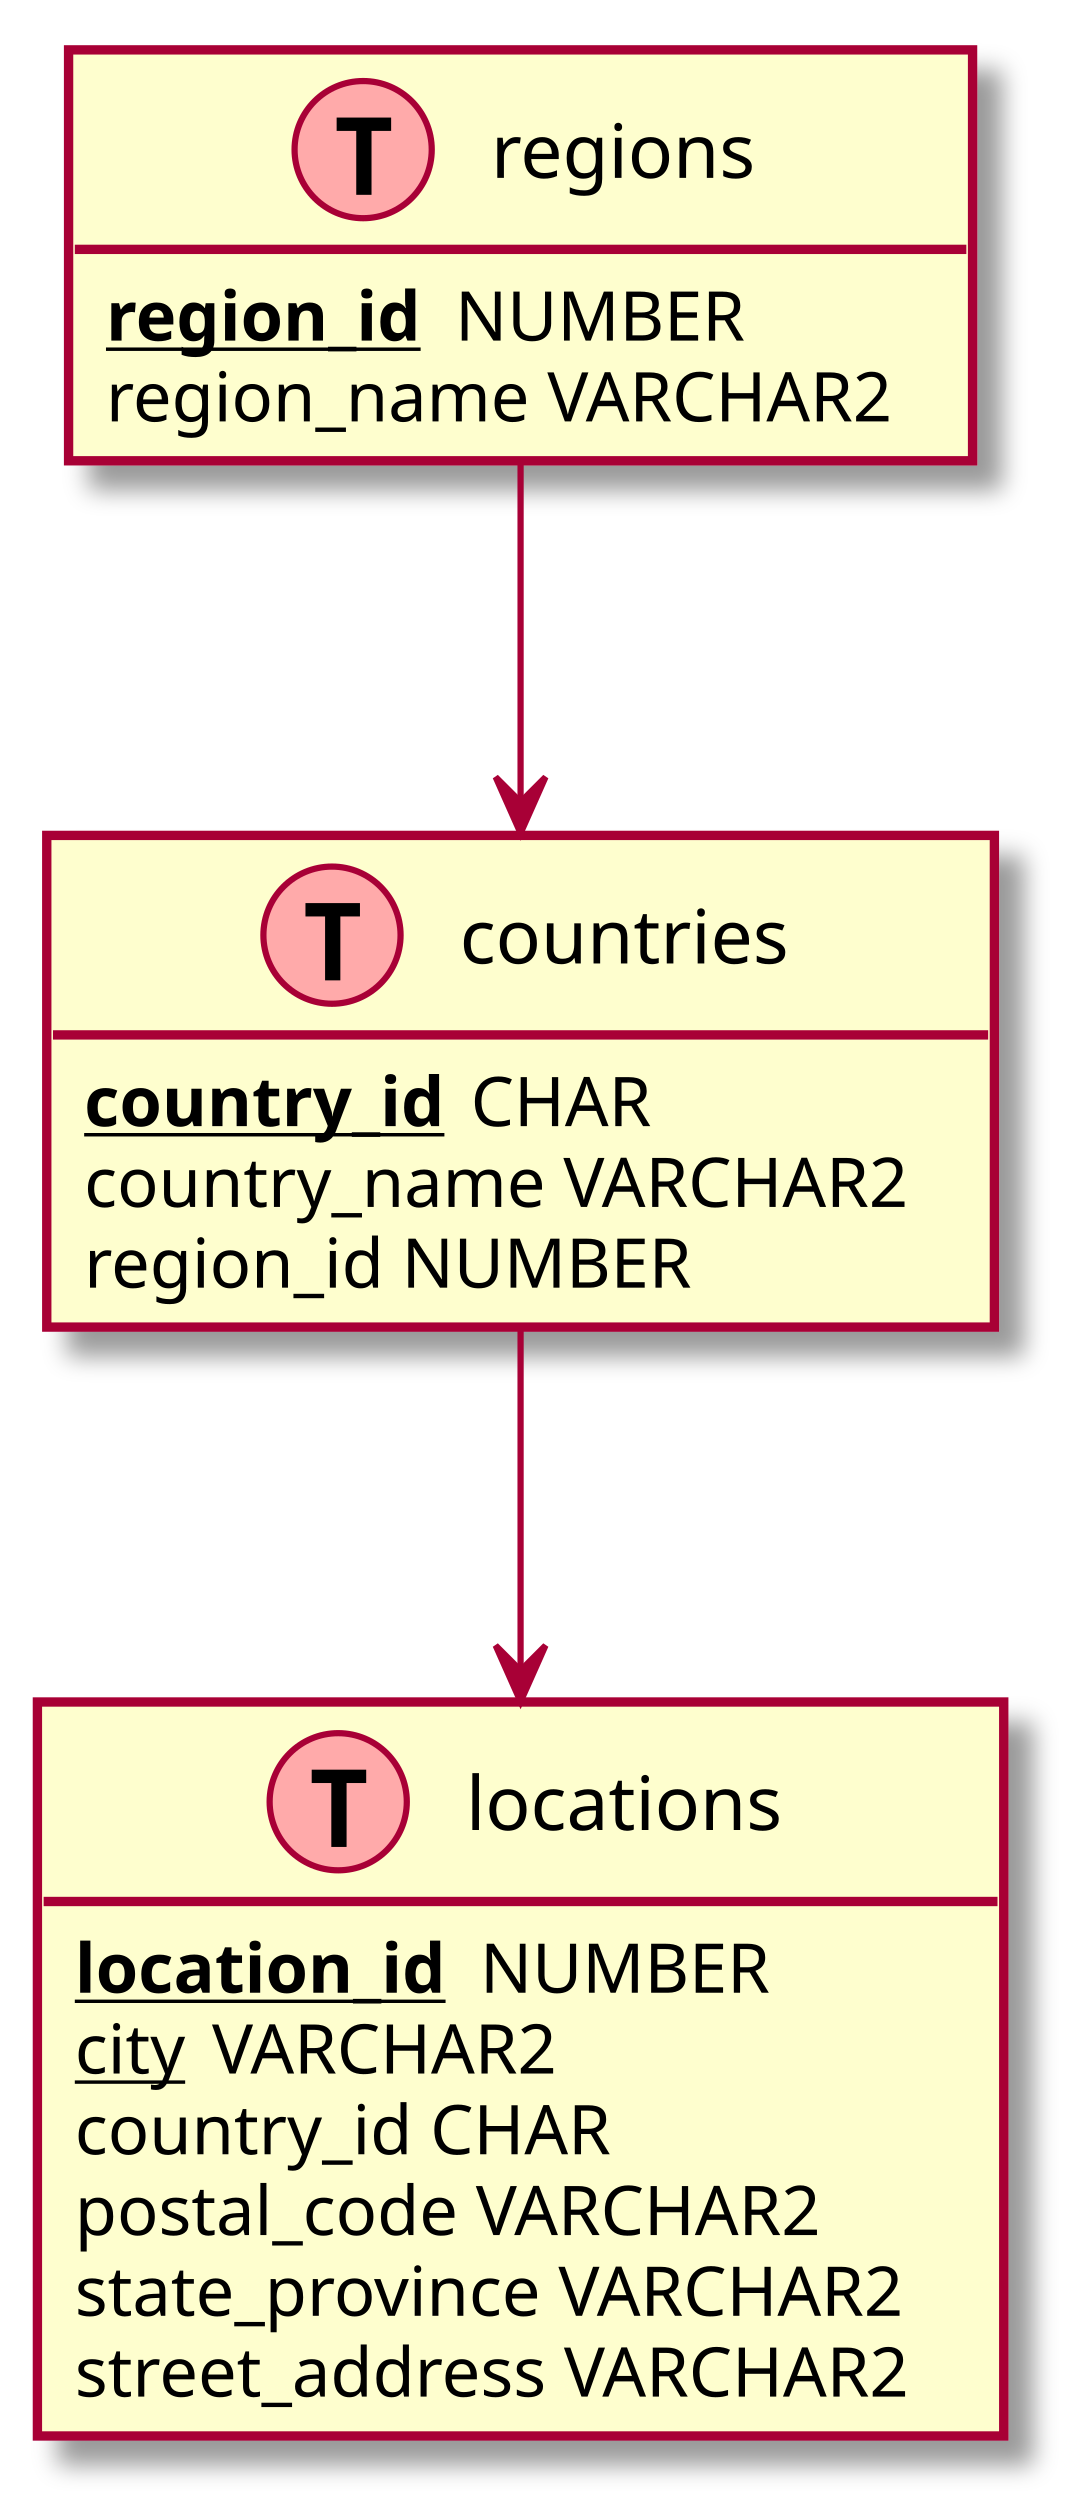
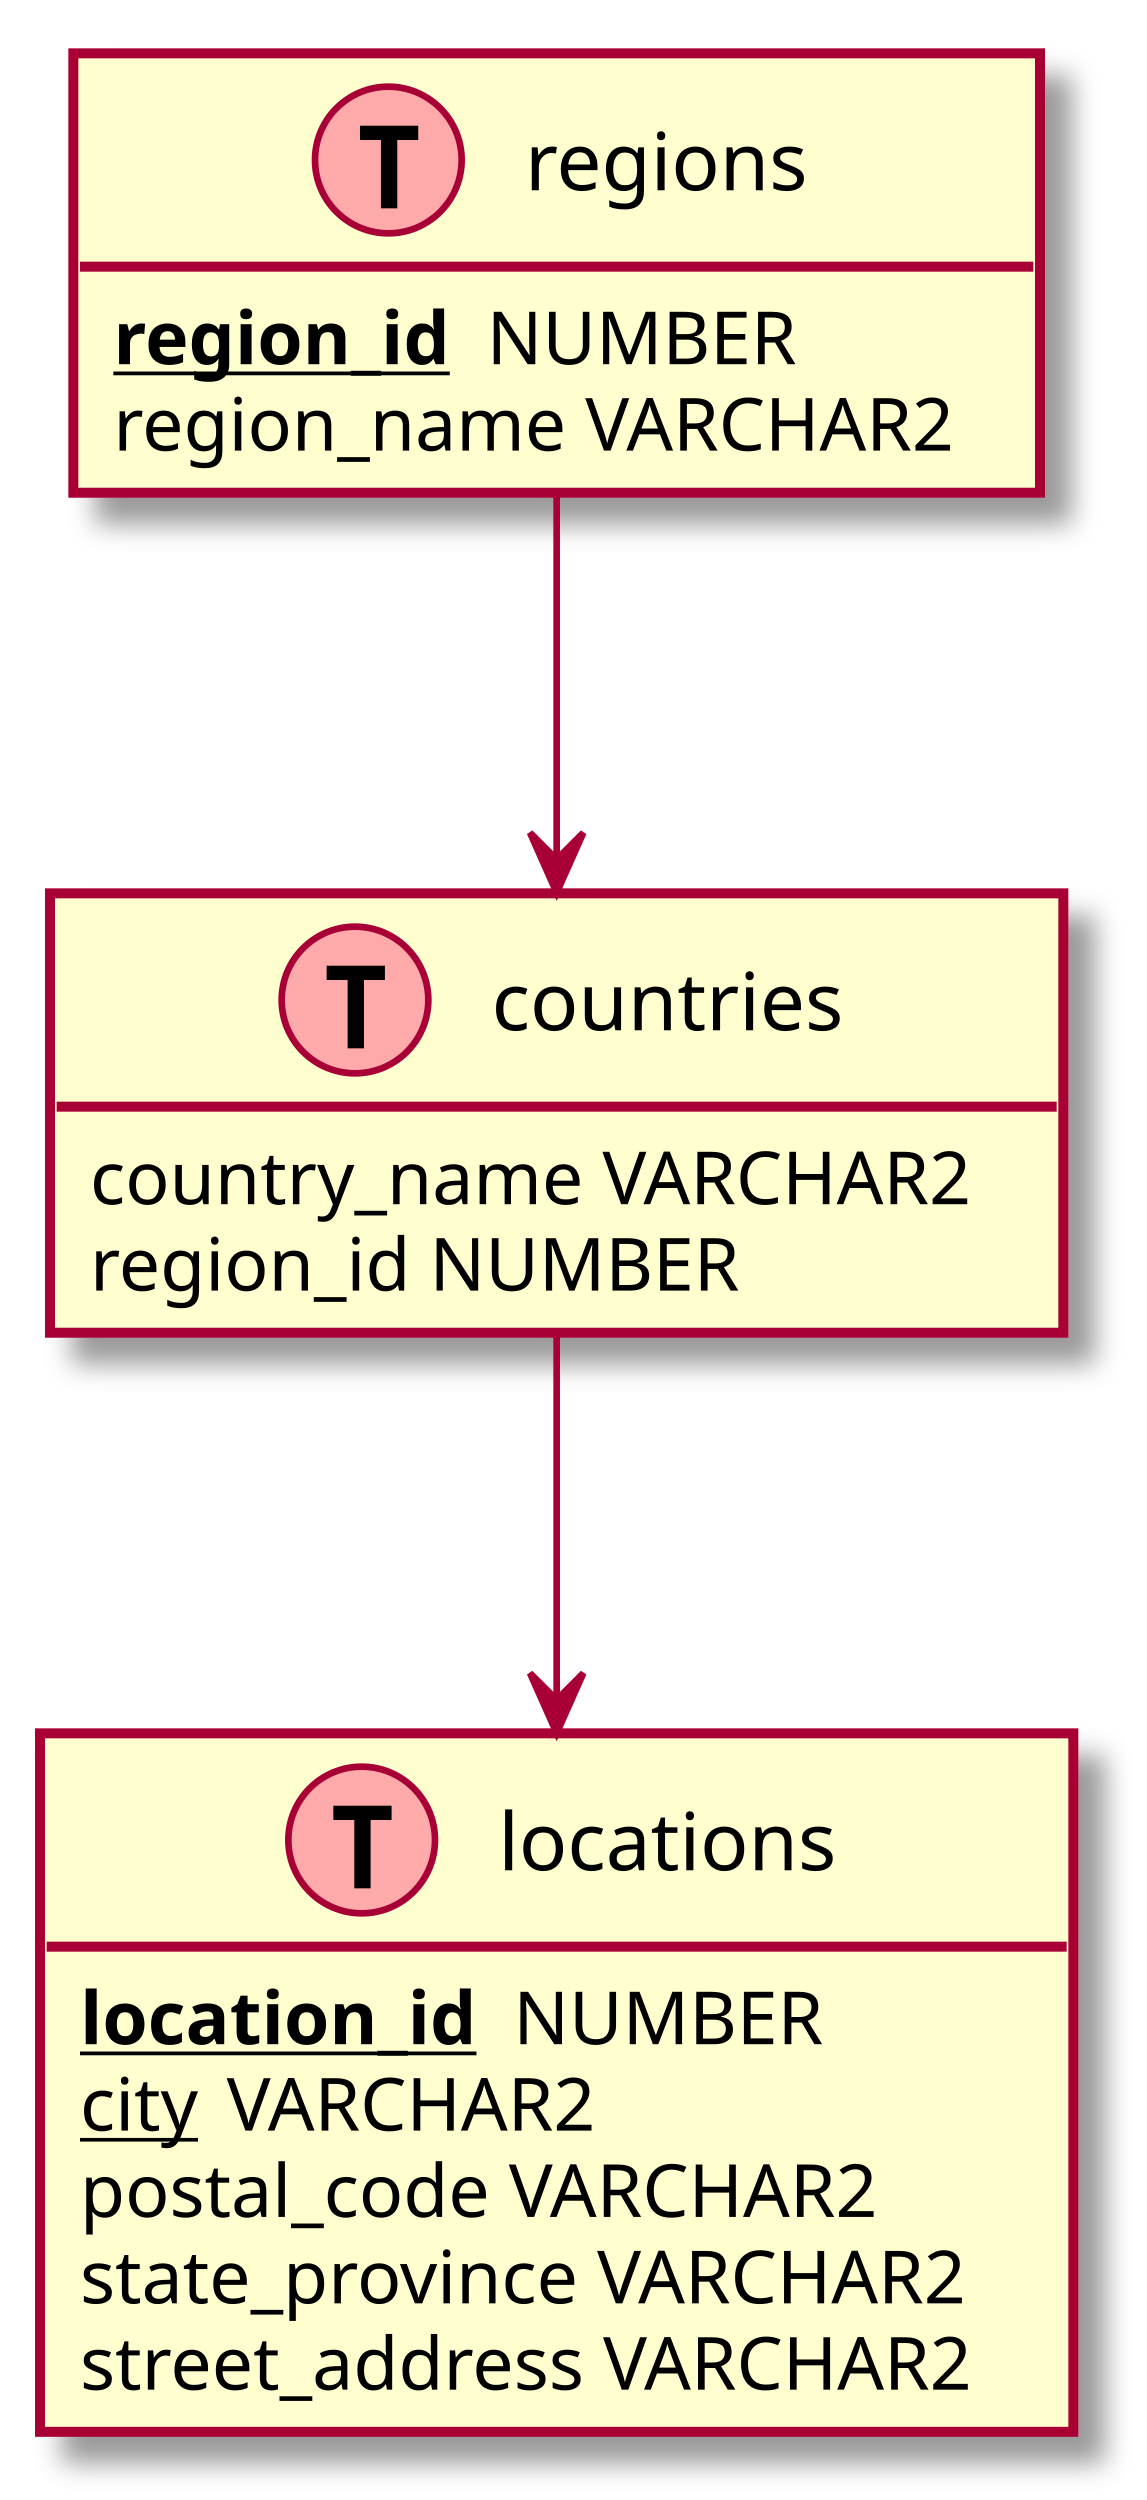
- <svg xmlns="http://www.w3.org/2000/svg" contentScriptType="application/ecmascript" contentStyleType="text/css" height="401px" preserveAspectRatio="none" style="width:172px;height:401px;" version="1.1" viewBox="0 0 172 401" width="172px" zoomAndPan="magnify">
+ <svg xmlns="http://www.w3.org/2000/svg" contentScriptType="application/ecmascript" contentStyleType="text/css" height="375px" preserveAspectRatio="none" style="width:172px;height:375px;" version="1.1" viewBox="0 0 172 375" width="172px" zoomAndPan="magnify">
  <defs>
-     <filter height="300%" id="f12n52tb2i2291" width="300%" x="-1" y="-1">
+     <filter height="300%" id="f1g6aqcurkp0fv" width="300%" x="-1" y="-1">
      <feGaussianBlur result="blurOut" stdDeviation="2.0" />
      <feColorMatrix in="blurOut" result="blurOut2" type="matrix" values="0 0 0 0 0 0 0 0 0 0 0 0 0 0 0 0 0 0 .4 0" />
      <feOffset dx="4.0" dy="4.0" in="blurOut2" result="blurOut3" />
      <feBlend in="SourceGraphic" in2="blurOut3" mode="normal" />
    </filter>
  </defs>
  <g>
-     <rect fill="#FEFECE" filter="url(#f12n52tb2i2291)" height="117.731" id="locations" style="stroke: #A80036; stroke-width: 1.5;" width="155" x="6" y="273" />
-     <ellipse cx="54.25" cy="289" fill="#FFAAAA" rx="11" ry="11" style="stroke: #A80036; stroke-width: 1.0;" />
-     <path d="M55.592,296.25 L53.143,296.25 L53.143,285.998 L49.997,285.998 L49.997,283.857 L58.738,283.857 L58.738,285.998 L55.592,285.998 Z " />
-     <text fill="#000000" font-family="sans-serif" font-size="12" lengthAdjust="spacingAndGlyphs" textLength="50" x="74.75" y="293.535">locations</text>
-     <line style="stroke: #A80036; stroke-width: 1.5;" x1="7" x2="160" y1="305" y2="305" />
-     <text fill="#000000" font-family="sans-serif" font-size="11" font-weight="bold" lengthAdjust="spacingAndGlyphs" text-decoration="underline" textLength="62" x="12" y="319.635">location_id</text>
-     <text fill="#000000" font-family="sans-serif" font-size="11" lengthAdjust="spacingAndGlyphs" textLength="44" x="77" y="319.635">NUMBER</text>
-     <text fill="#000000" font-family="sans-serif" font-size="11" lengthAdjust="spacingAndGlyphs" text-decoration="underline" textLength="19" x="12" y="332.59">city</text>
-     <text fill="#000000" font-family="sans-serif" font-size="11" lengthAdjust="spacingAndGlyphs" textLength="60" x="34" y="332.59">VARCHAR2</text>
-     <text fill="#000000" font-family="sans-serif" font-size="11" lengthAdjust="spacingAndGlyphs" textLength="92" x="12" y="345.545">country_id CHAR</text>
-     <text fill="#000000" font-family="sans-serif" font-size="11" lengthAdjust="spacingAndGlyphs" textLength="128" x="12" y="358.5">postal_code VARCHAR2</text>
-     <text fill="#000000" font-family="sans-serif" font-size="11" lengthAdjust="spacingAndGlyphs" textLength="142" x="12" y="371.455">state_province VARCHAR2</text>
-     <text fill="#000000" font-family="sans-serif" font-size="11" lengthAdjust="spacingAndGlyphs" textLength="143" x="12" y="384.41">street_address VARCHAR2</text>
-     <rect fill="#FEFECE" filter="url(#f12n52tb2i2291)" height="65.91" id="regions" style="stroke: #A80036; stroke-width: 1.5;" width="145" x="11" y="8" />
+     <rect fill="#FEFECE" filter="url(#f1g6aqcurkp0fv)" height="104.775" id="locations" style="stroke: #A80036; stroke-width: 1.5;" width="155" x="6" y="260" />
+     <ellipse cx="54.25" cy="276" fill="#FFAAAA" rx="11" ry="11" style="stroke: #A80036; stroke-width: 1.0;" />
+     <path d="M55.592,283.25 L53.143,283.25 L53.143,272.998 L49.997,272.998 L49.997,270.857 L58.738,270.857 L58.738,272.998 L55.592,272.998 Z " />
+     <text fill="#000000" font-family="sans-serif" font-size="12" lengthAdjust="spacingAndGlyphs" textLength="50" x="74.75" y="280.535">locations</text>
+     <line style="stroke: #A80036; stroke-width: 1.5;" x1="7" x2="160" y1="292" y2="292" />
+     <text fill="#000000" font-family="sans-serif" font-size="11" font-weight="bold" lengthAdjust="spacingAndGlyphs" text-decoration="underline" textLength="62" x="12" y="306.635">location_id</text>
+     <text fill="#000000" font-family="sans-serif" font-size="11" lengthAdjust="spacingAndGlyphs" textLength="44" x="77" y="306.635">NUMBER</text>
+     <text fill="#000000" font-family="sans-serif" font-size="11" lengthAdjust="spacingAndGlyphs" text-decoration="underline" textLength="19" x="12" y="319.59">city</text>
+     <text fill="#000000" font-family="sans-serif" font-size="11" lengthAdjust="spacingAndGlyphs" textLength="60" x="34" y="319.59">VARCHAR2</text>
+     <text fill="#000000" font-family="sans-serif" font-size="11" lengthAdjust="spacingAndGlyphs" textLength="128" x="12" y="332.545">postal_code VARCHAR2</text>
+     <text fill="#000000" font-family="sans-serif" font-size="11" lengthAdjust="spacingAndGlyphs" textLength="142" x="12" y="345.5">state_province VARCHAR2</text>
+     <text fill="#000000" font-family="sans-serif" font-size="11" lengthAdjust="spacingAndGlyphs" textLength="143" x="12" y="358.455">street_address VARCHAR2</text>
+     <rect fill="#FEFECE" filter="url(#f1g6aqcurkp0fv)" height="65.91" id="regions" style="stroke: #A80036; stroke-width: 1.5;" width="145" x="11" y="8" />
    <ellipse cx="58.25" cy="24" fill="#FFAAAA" rx="11" ry="11" style="stroke: #A80036; stroke-width: 1.0;" />
    <path d="M59.592,31.25 L57.143,31.25 L57.143,20.998 L53.997,20.998 L53.997,18.857 L62.738,18.857 L62.738,20.998 L59.592,20.998 Z " />
    <text fill="#000000" font-family="sans-serif" font-size="12" lengthAdjust="spacingAndGlyphs" textLength="42" x="78.75" y="28.535">regions</text>
    <line style="stroke: #A80036; stroke-width: 1.5;" x1="12" x2="155" y1="40" y2="40" />
    <text fill="#000000" font-family="sans-serif" font-size="11" font-weight="bold" lengthAdjust="spacingAndGlyphs" text-decoration="underline" textLength="53" x="17" y="54.635">region_id</text>
    <text fill="#000000" font-family="sans-serif" font-size="11" lengthAdjust="spacingAndGlyphs" textLength="44" x="73" y="54.635">NUMBER</text>
    <text fill="#000000" font-family="sans-serif" font-size="11" lengthAdjust="spacingAndGlyphs" textLength="133" x="17" y="67.59">region_name VARCHAR2</text>
-     <rect fill="#FEFECE" filter="url(#f12n52tb2i2291)" height="78.865" id="countries" style="stroke: #A80036; stroke-width: 1.5;" width="152" x="7.5" y="134" />
+     <rect fill="#FEFECE" filter="url(#f1g6aqcurkp0fv)" height="65.91" id="countries" style="stroke: #A80036; stroke-width: 1.5;" width="152" x="7.5" y="134" />
    <ellipse cx="53.25" cy="150" fill="#FFAAAA" rx="11" ry="11" style="stroke: #A80036; stroke-width: 1.0;" />
    <path d="M54.592,157.25 L52.143,157.25 L52.143,146.999 L48.997,146.999 L48.997,144.857 L57.738,144.857 L57.738,146.999 L54.592,146.999 Z " />
    <text fill="#000000" font-family="sans-serif" font-size="12" lengthAdjust="spacingAndGlyphs" textLength="52" x="73.75" y="154.535">countries</text>
    <line style="stroke: #A80036; stroke-width: 1.5;" x1="8.5" x2="158.5" y1="166" y2="166" />
-     <text fill="#000000" font-family="sans-serif" font-size="11" font-weight="bold" lengthAdjust="spacingAndGlyphs" text-decoration="underline" textLength="59" x="13.5" y="180.635">country_id</text>
-     <text fill="#000000" font-family="sans-serif" font-size="11" lengthAdjust="spacingAndGlyphs" textLength="31" x="75.5" y="180.635">CHAR</text>
-     <text fill="#000000" font-family="sans-serif" font-size="11" lengthAdjust="spacingAndGlyphs" textLength="140" x="13.5" y="193.59">country_name VARCHAR2</text>
-     <text fill="#000000" font-family="sans-serif" font-size="11" lengthAdjust="spacingAndGlyphs" textLength="98" x="13.5" y="206.545">region_id NUMBER</text>
-     <path d="M83.5,74.26 C83.5,90.54 83.5,110.54 83.5,128.23 " fill="none" id="regions-&gt;countries" style="stroke: #A80036; stroke-width: 1.0;" />
-     <polygon fill="#A80036" points="83.5,133.64,87.5,124.64,83.5,128.64,79.5,124.64,83.5,133.64" style="stroke: #A80036; stroke-width: 1.0;" />
-     <path d="M83.5,213.19 C83.5,229.65 83.5,249.29 83.5,267.76 " fill="none" id="countries-&gt;locations" style="stroke: #A80036; stroke-width: 1.0;" />
-     <polygon fill="#A80036" points="83.5,272.94,87.5,263.94,83.5,267.94,79.5,263.94,83.5,272.94" style="stroke: #A80036; stroke-width: 1.0;" />
+     <text fill="#000000" font-family="sans-serif" font-size="11" lengthAdjust="spacingAndGlyphs" textLength="140" x="13.5" y="180.635">country_name VARCHAR2</text>
+     <text fill="#000000" font-family="sans-serif" font-size="11" lengthAdjust="spacingAndGlyphs" textLength="98" x="13.5" y="193.59">region_id NUMBER</text>
+     <path d="M83.5,74.26 C83.5,90.9 83.5,111.3 83.5,128.63 " fill="none" id="regions-&gt;countries" style="stroke: #A80036; stroke-width: 1.0;" />
+     <polygon fill="#A80036" points="83.5,133.91,87.5,124.91,83.5,128.91,79.5,124.91,83.5,133.91" style="stroke: #A80036; stroke-width: 1.0;" />
+     <path d="M83.5,200.2 C83.5,216.29 83.5,236.24 83.5,254.78 " fill="none" id="countries-&gt;locations" style="stroke: #A80036; stroke-width: 1.0;" />
+     <polygon fill="#A80036" points="83.5,259.97,87.5,250.97,83.5,254.97,79.5,250.97,83.5,259.97" style="stroke: #A80036; stroke-width: 1.0;" />
  </g>
</svg>
